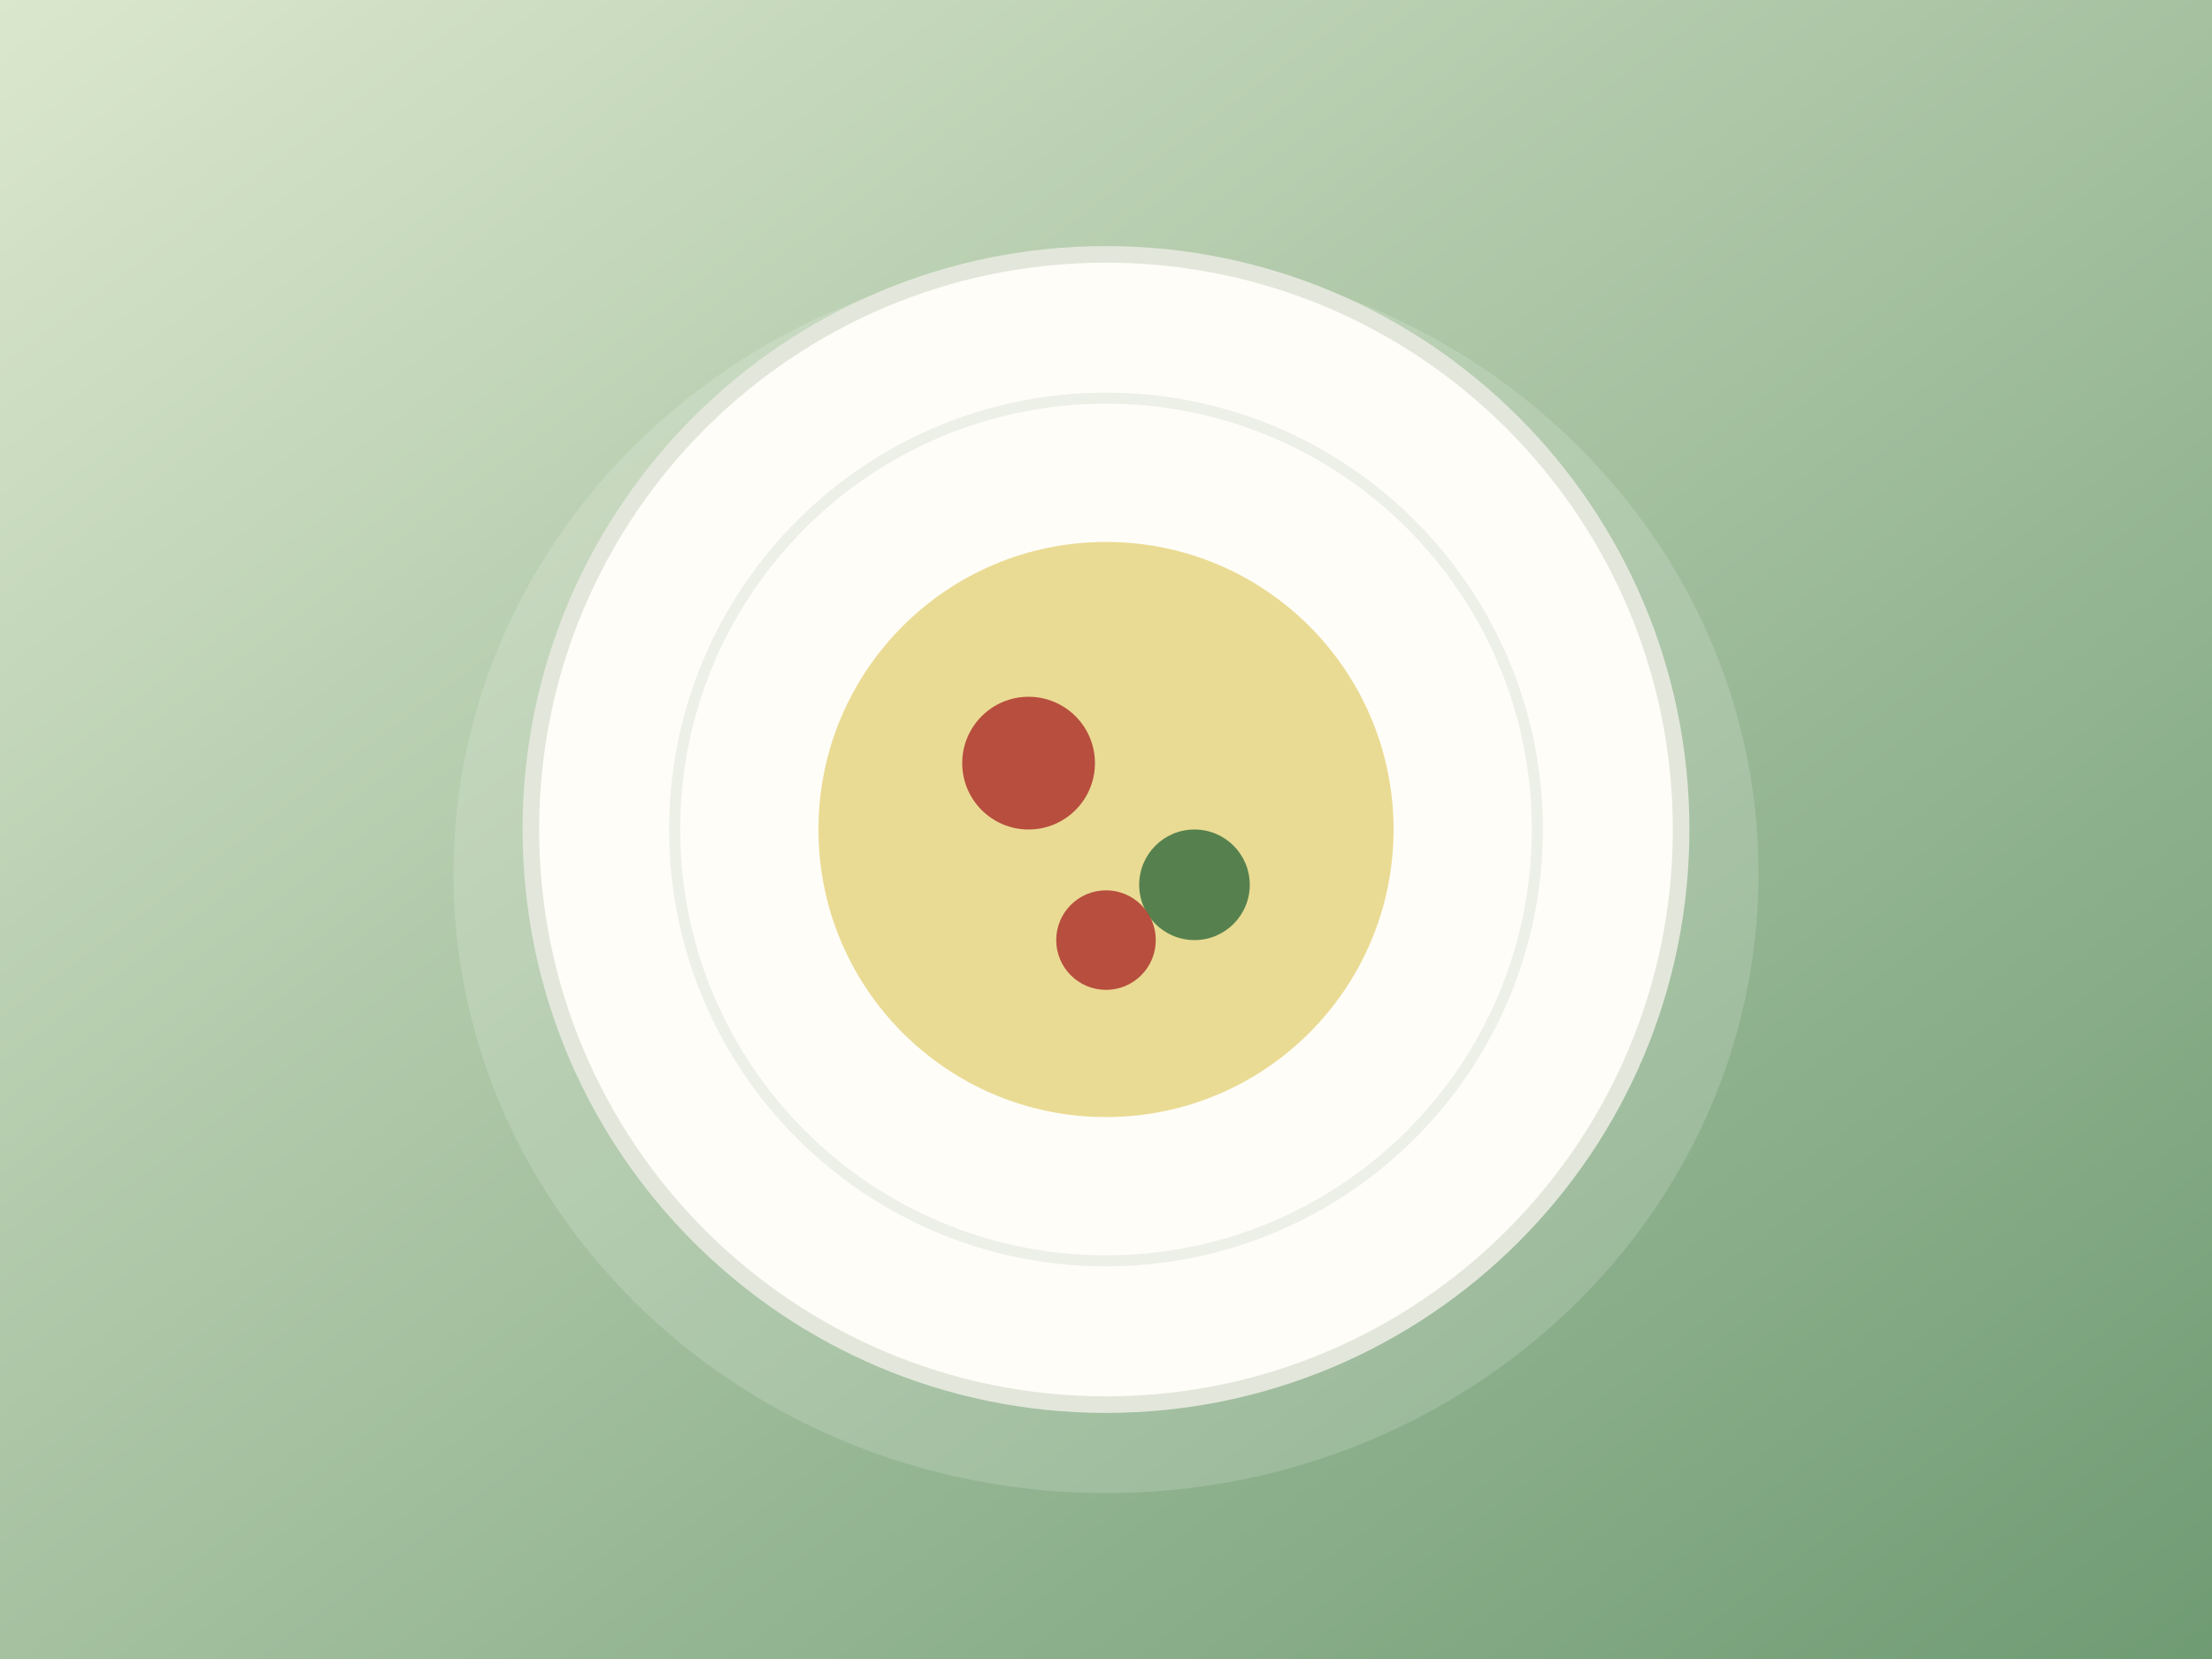
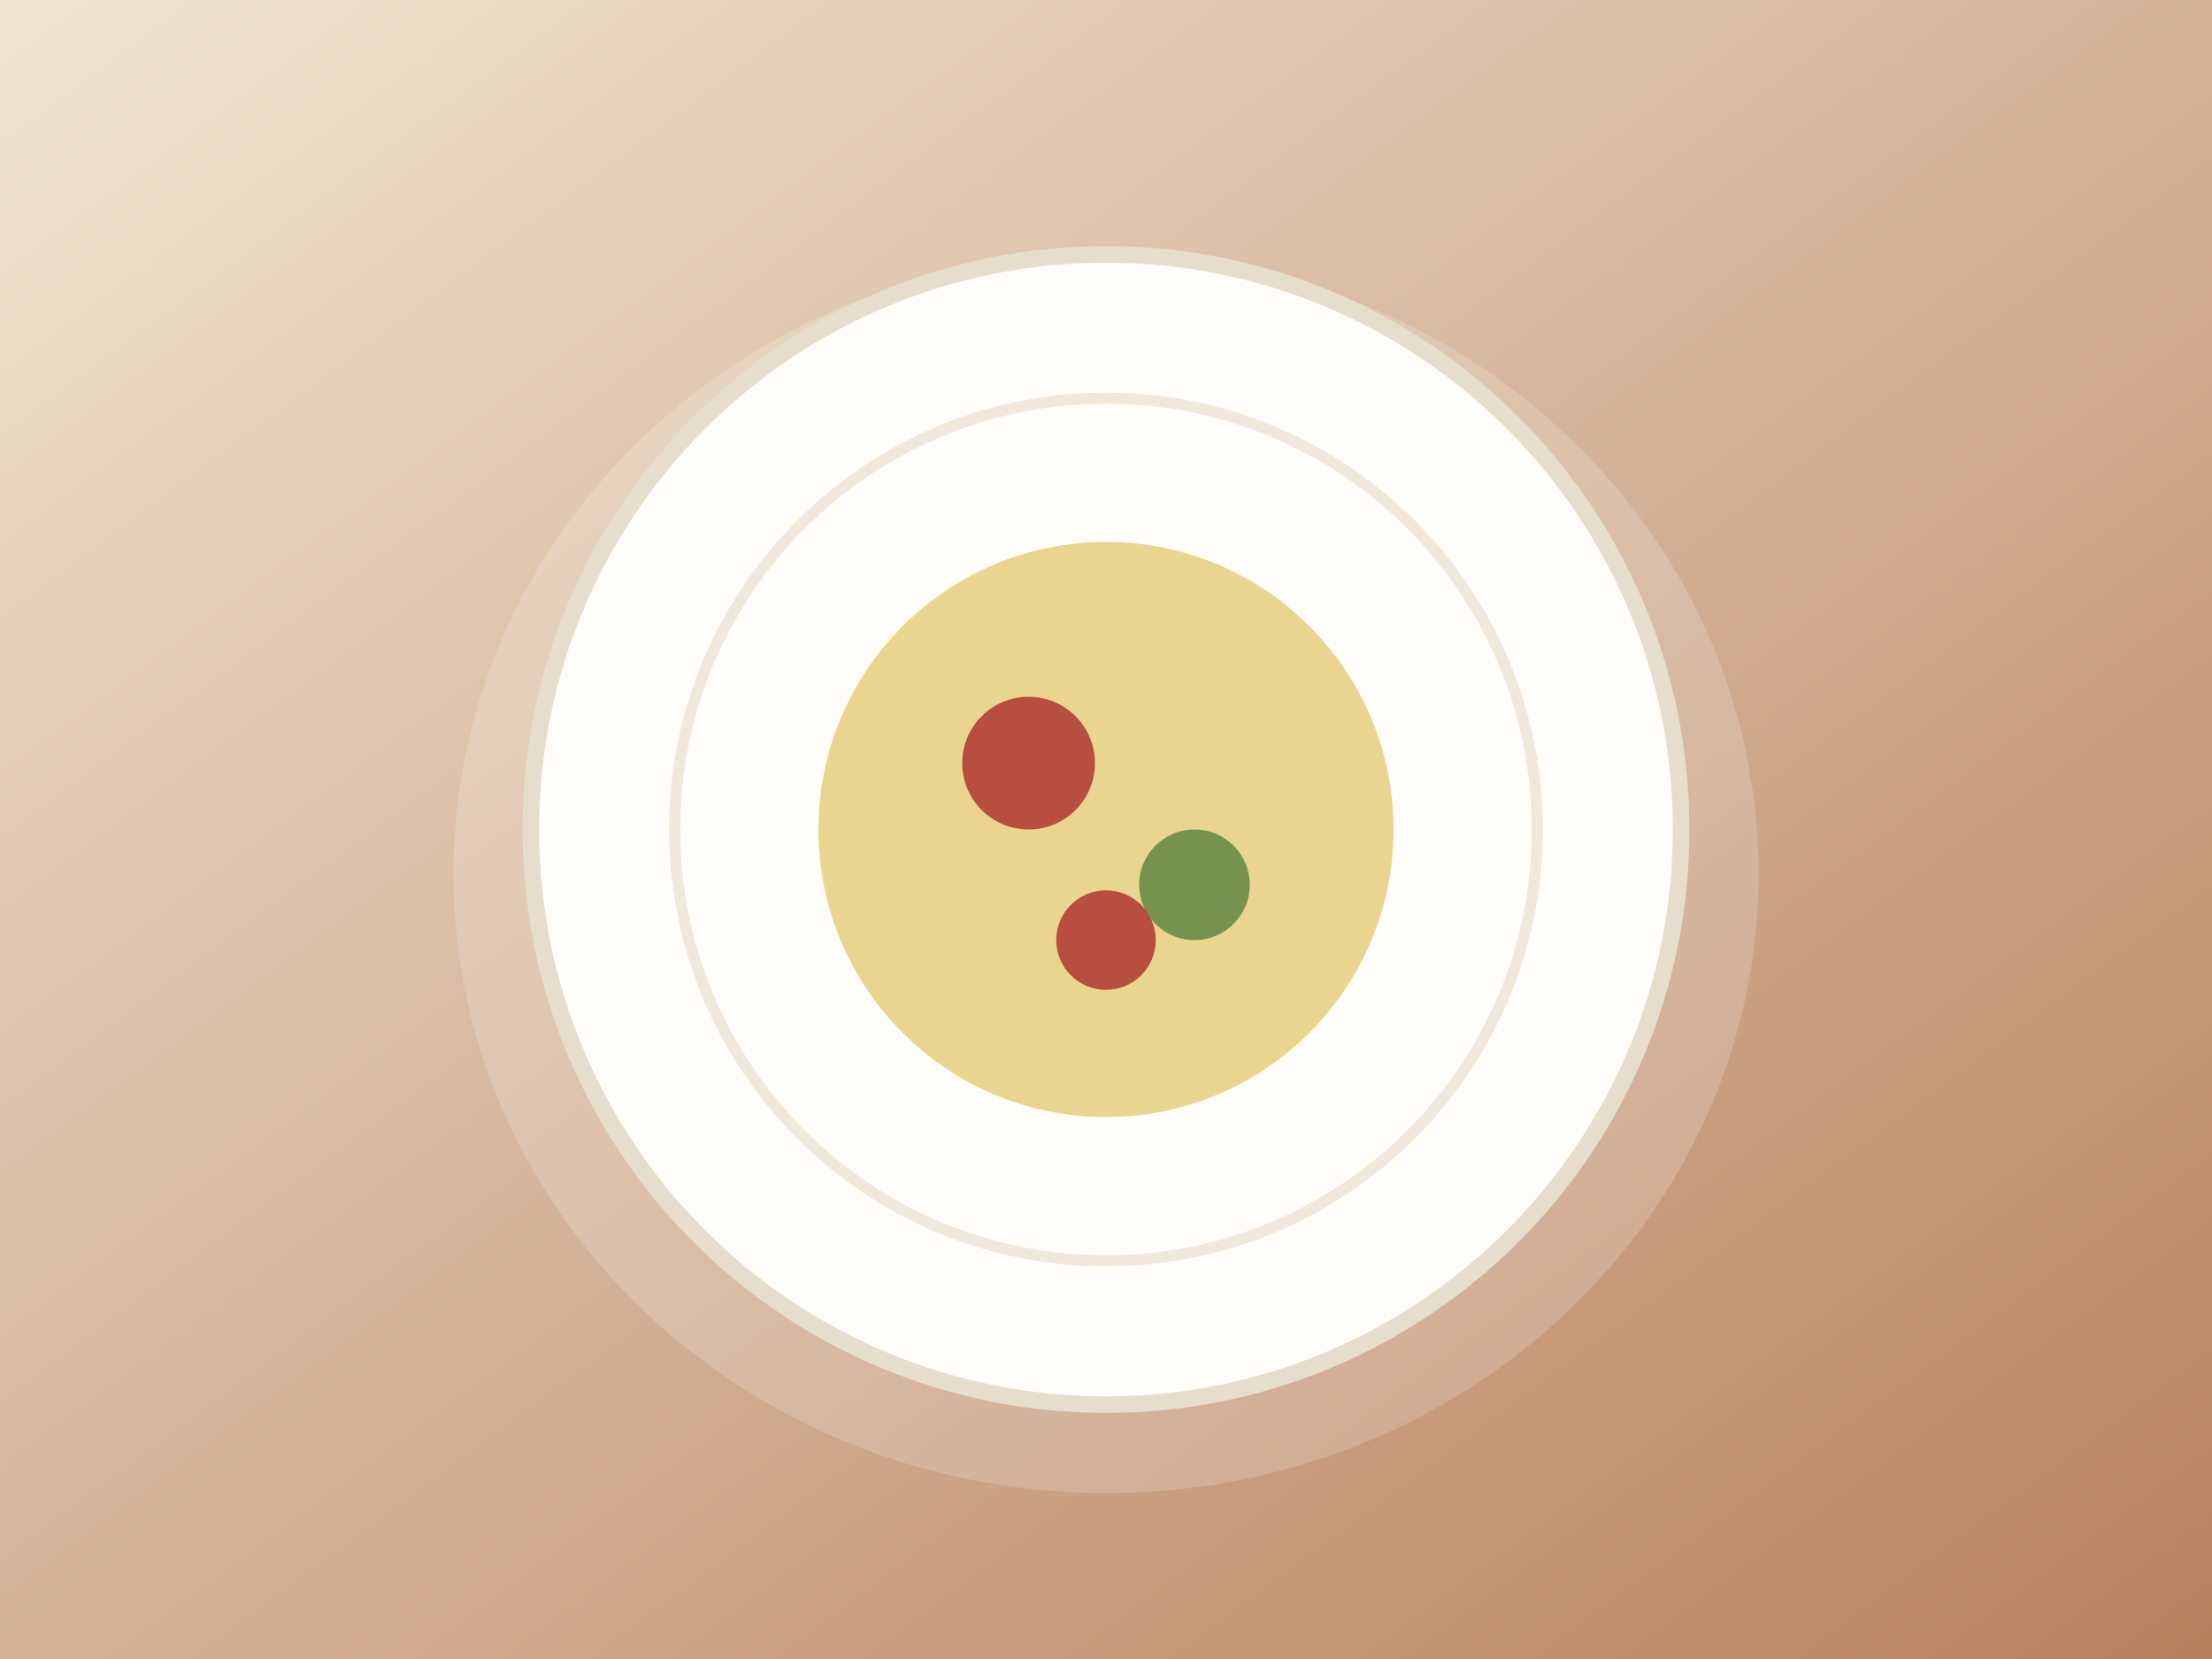
<svg xmlns="http://www.w3.org/2000/svg" width="400" height="300" viewBox="0 0 400 300">
  <defs>
    <linearGradient id="g" x1="0" y1="0" x2="1" y2="1">
-       <stop offset="0" stop-color="#dbe7cd" />
-       <stop offset="1" stop-color="#6f9b73" />
+       <stop offset="0" stop-color="#f0e5d3" />
+       <stop offset="1" stop-color="#b8815e" />
    </linearGradient>
  </defs>
  <rect width="400" height="300" fill="url(#g)" />
-   <ellipse cx="200" cy="158" rx="118" ry="112" fill="#ffffff" opacity="0.16" />
-   <circle cx="200" cy="150" r="104" fill="#fffdf8" />
-   <circle cx="200" cy="150" r="104" fill="none" stroke="#e3e7db" stroke-width="3" />
-   <circle cx="200" cy="150" r="78" fill="none" stroke="#edf0e6" stroke-width="2" />
-   <circle cx="200" cy="150" r="52" fill="#e9d98f" opacity="0.95" />
+   <ellipse cx="200" cy="158" rx="118" ry="112" fill="#ffffff" opacity="0.18" />
+   <circle cx="200" cy="150" r="104" fill="#fffdf9" />
+   <circle cx="200" cy="150" r="104" fill="none" stroke="#e7ddcd" stroke-width="3" />
+   <circle cx="200" cy="150" r="78" fill="none" stroke="#f0e8da" stroke-width="2" />
+   <circle cx="200" cy="150" r="52" fill="#e9d38b" opacity="0.95" />
  <circle cx="186" cy="138" r="12" fill="#b5473a" opacity="0.95" />
-   <circle cx="216" cy="160" r="10" fill="#4f7d4a" opacity="0.95" />
+   <circle cx="216" cy="160" r="10" fill="#6f8f4a" opacity="0.95" />
  <circle cx="200" cy="170" r="9" fill="#b5473a" opacity="0.95" />
</svg>
